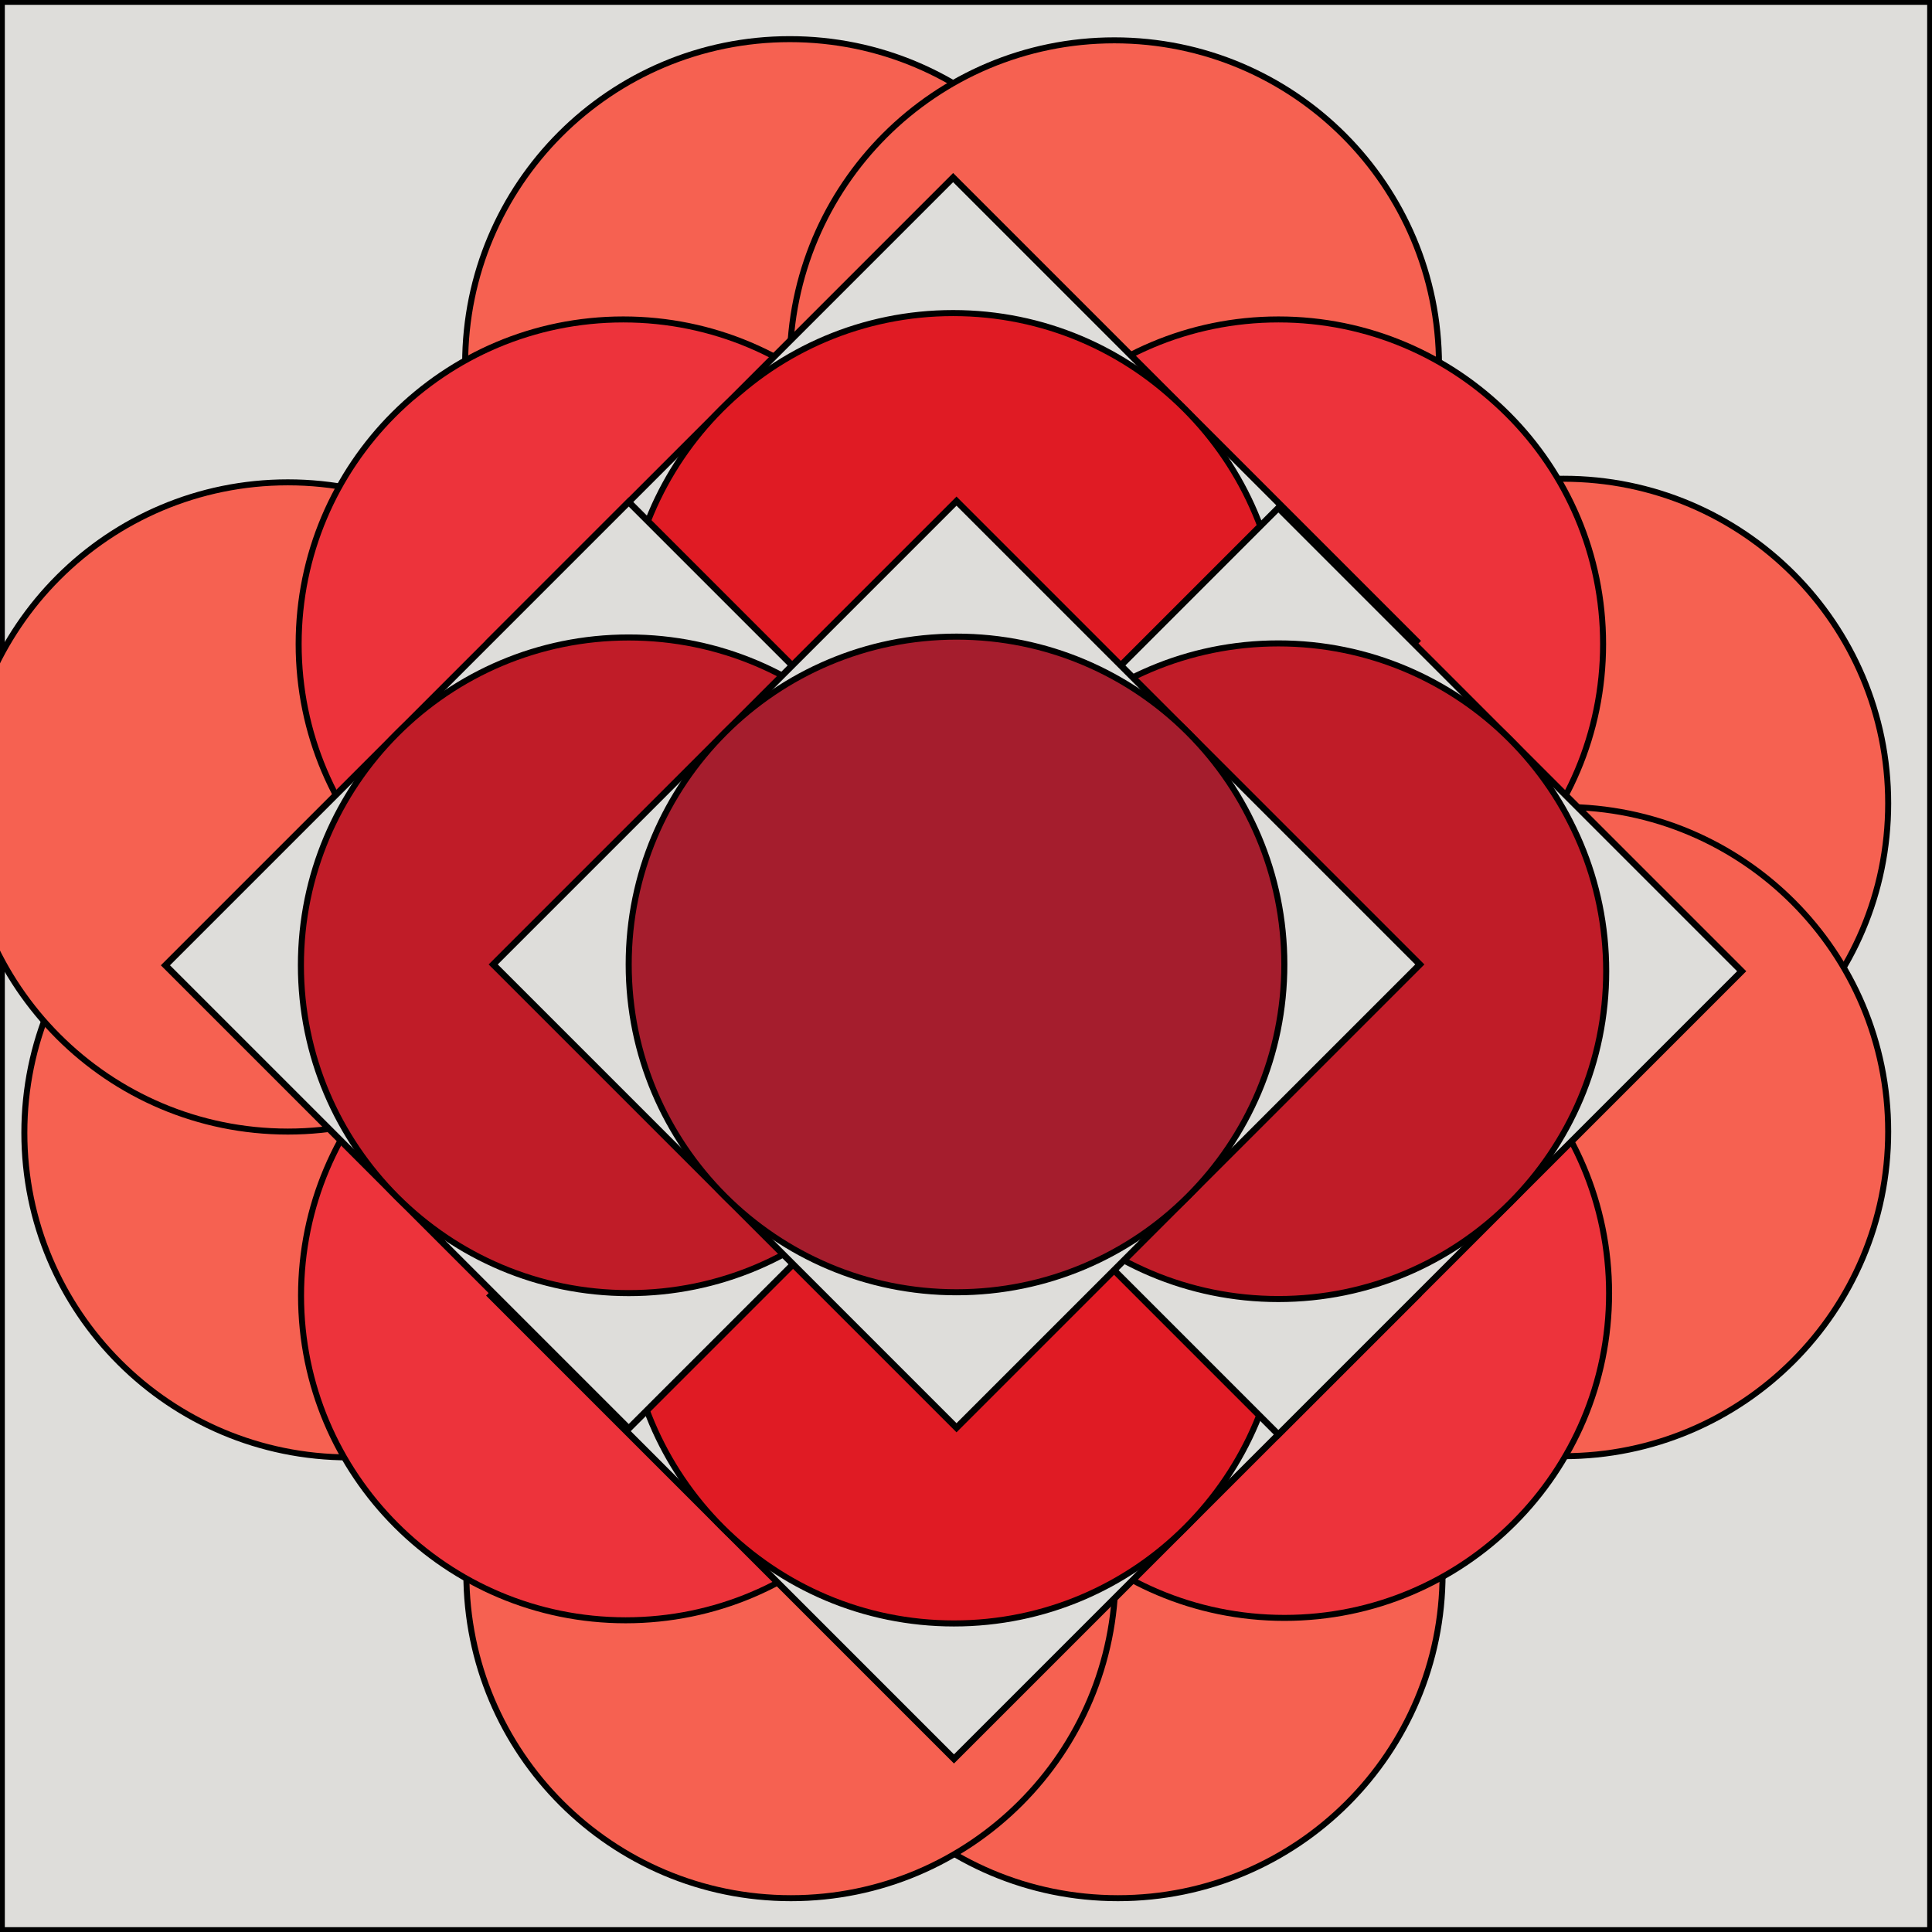
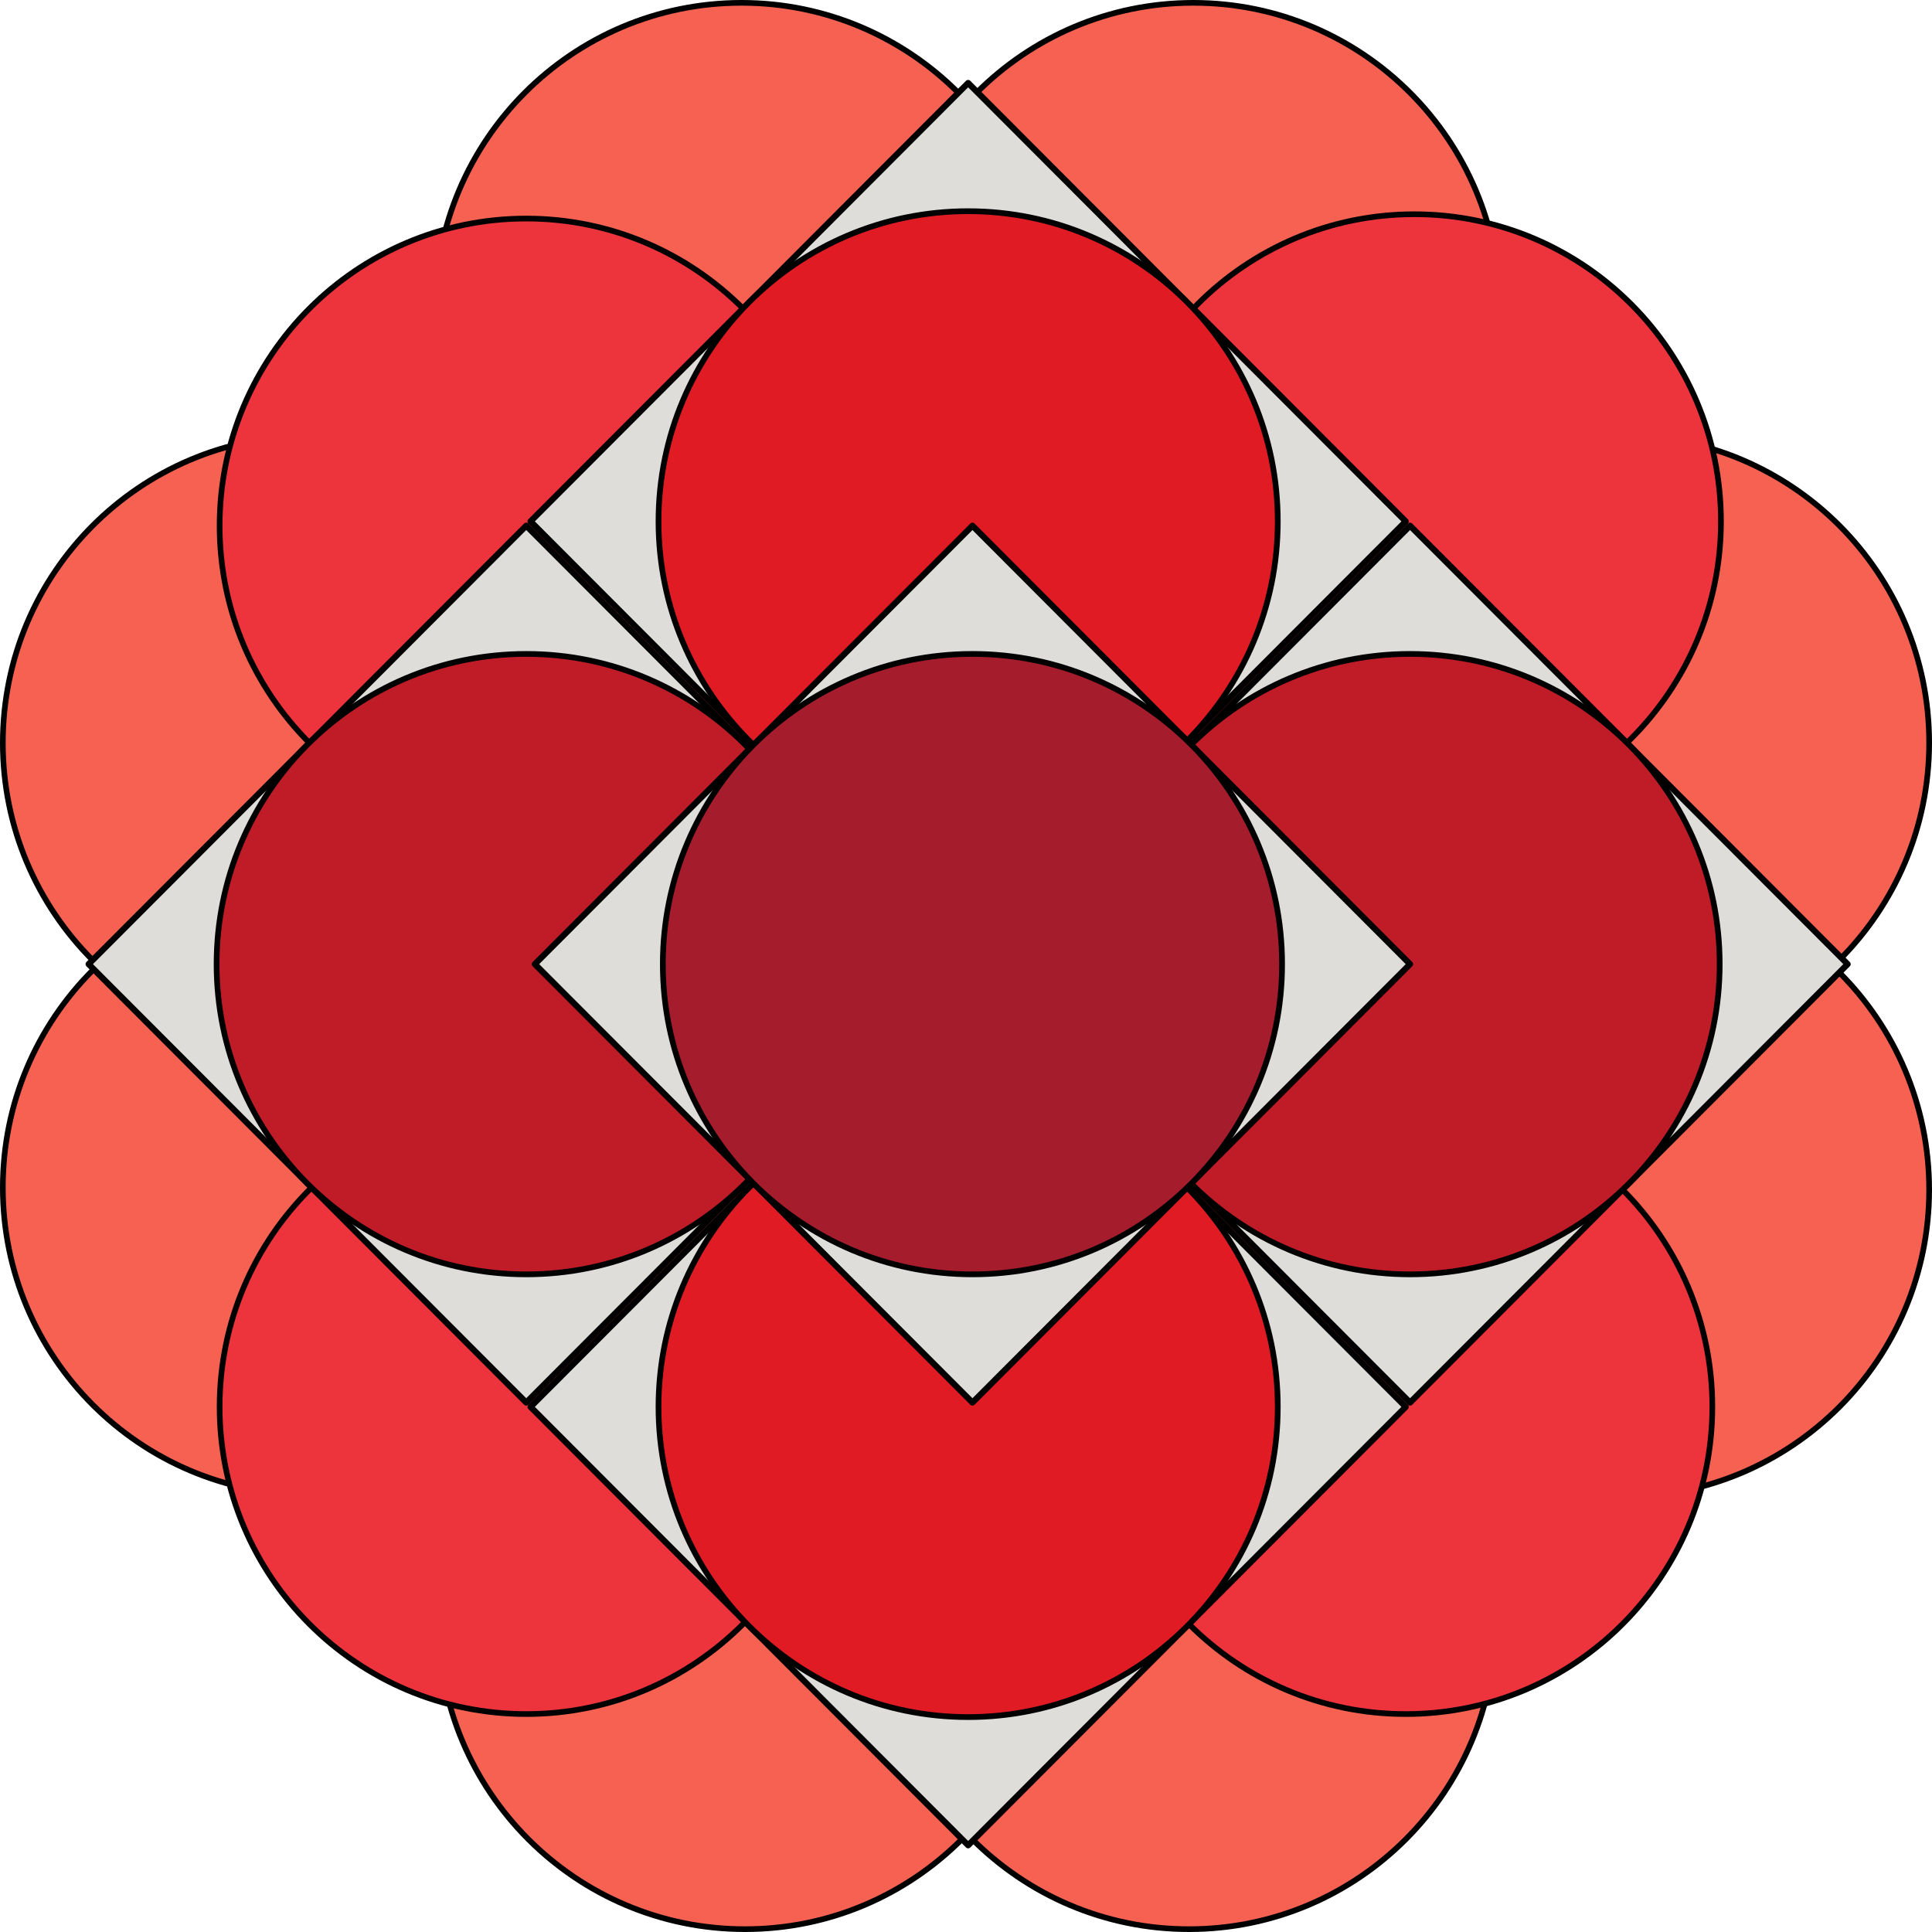
<svg xmlns="http://www.w3.org/2000/svg" width="1e3mm" height="1e3mm" version="1.1" viewBox="0 0 1e3 1e3" id="svg56">
  <defs id="defs60" />
-   <rect width="1000" height="1000" fill="#deddda" stroke-width="5" id="rect2" x="0" y="0" style="stroke:#000000" />
-   <g fill="#f66151" stroke-width="5" id="g18" transform="matrix(0.62,0,0,0.62,1389,223)" style="stroke:#000000">
-     <circle cx="-1949" cy="586" r="271" id="circle4" />
-     <circle cx="-2000" cy="314" r="271" id="circle6" />
-     <circle cx="-1581" cy="-56" r="271" id="circle8" />
-     <circle cx="-1310" cy="-55" r="271" id="circle10" />
-     <circle cx="-935" cy="311" r="271" id="circle12" />
-     <circle cx="-935" cy="585" r="271" id="circle14" />
-     <circle cx="-1307" cy="954" r="271" id="circle16" />
-   </g>
-   <g stroke-width="5" id="g28" transform="matrix(0.62,0,0,0.62,1389,223)" style="stroke:#000000">
-     <circle cx="-1168" cy="720" r="271" fill="#ed333b" id="circle20" />
-     <circle cx="-1580" cy="954" r="271" fill="#f66151" id="circle22" />
-     <circle cx="-1173" cy="178" r="271" fill="#ed333b" id="circle24" />
-     <circle cx="-1720" cy="178" r="271" fill="#ed333b" id="circle26" />
-   </g>
-   <rect transform="rotate(45)" x="413.836" y="-283.847" width="339.14" height="339.14" fill="#deddda" stroke-width="3.348" id="rect30" style="stroke:#000000" />
-   <circle cx="493.336" cy="331.725" r="169.679" fill="#e01b24" stroke-width="3.131" id="circle32" style="stroke:#000000" />
-   <circle cx="323.84" cy="670.64" r="168.02" fill="#ed333b" stroke-width="3.1" id="circle34" style="stroke:#000000" />
-   <rect transform="rotate(45)" x="653.776" y="-44.527" width="339.14" height="339.14" fill="#deddda" stroke-width="3.348" id="rect36" style="stroke:#000000" />
-   <circle cx="493.775" cy="670.613" fill="#e01b24" stroke-width="3.131" id="circle38" style="stroke:#000000" r="169.679" />
-   <rect transform="rotate(45)" x="653.776" y="-281.987" width="339.14" height="339.14" fill="#deddda" stroke-width="3.348" id="rect40" style="stroke:#000000" />
-   <circle cx="661.684" cy="502.703" r="169.679" fill="#c01c28" stroke-width="3.131" id="circle42" style="stroke:#000000" />
-   <rect transform="rotate(45)" x="413.836" y="-46.387" width="339.14" height="339.14" fill="#deddda" stroke-width="3.348" id="rect44" style="stroke:#000000" />
-   <circle cx="325.427" cy="499.634" r="169.679" fill="#c01c28" stroke-width="3.131" id="circle46" style="stroke:#000000" />
-   <rect transform="rotate(45)" x="533.496" y="-166.667" width="339.14" height="339.14" fill="#deddda" stroke-width="3.348" id="rect48" style="stroke:#000000" />
-   <circle cx="495.09" cy="499.196" r="169.679" fill="#a51d2d" stroke-width="3.131" id="circle50" style="stroke:#000000" />
+   <rect width="1000" height="1000" fill="#deddda" stroke-width="5" id="rect2" x="0" y="0" style="opacity:1;fill:#ffffff;stroke:none" />
+   <ellipse cx="385.65" cy="839.544" id="circle4" style="fill:#f66151;stroke:#000000;stroke-width:2.931;stroke-linejoin:round;stroke-linecap:round" rx="158.694" ry="158.991" />
+   <ellipse cx="839.841" cy="384.451" id="circle6" style="fill:#f66151;stroke:#000000;stroke-width:2.931;stroke-linejoin:round;stroke-linecap:round" rx="158.694" ry="158.991" />
+   <ellipse cx="160.159" cy="384.538" id="circle8" style="fill:#f66151;stroke:#000000;stroke-width:2.931;stroke-linejoin:round;stroke-linecap:round" rx="158.694" ry="158.991" />
+   <ellipse cx="383.823" cy="160.456" id="circle10" style="fill:#f66151;stroke:#000000;stroke-width:2.931;stroke-linejoin:round;stroke-linecap:round" rx="158.694" ry="158.991" />
+   <ellipse cx="839.841" cy="615.796" id="circle12" style="fill:#f66151;stroke:#000000;stroke-width:2.931;stroke-linejoin:round;stroke-linecap:round" rx="158.694" ry="158.991" />
+   <ellipse cx="615.456" cy="839.544" id="circle14" style="fill:#f66151;stroke:#000000;stroke-width:2.931;stroke-linejoin:round;stroke-linecap:round" rx="158.694" ry="158.991" />
+   <ellipse cx="617.67" cy="160.456" id="circle16" style="fill:#f66151;stroke:#000000;stroke-width:2.931;stroke-linejoin:round;stroke-linecap:round" rx="158.694" ry="158.991" />
+   <ellipse cx="727.604" cy="728.196" fill="#ed333b" id="circle20" style="stroke:#000000;stroke-width:2.931;stroke-linejoin:round;stroke-linecap:round" rx="158.694" ry="158.991" />
+   <ellipse cx="160.159" cy="614.658" fill="#f66151" id="circle22" style="stroke:#000000;stroke-width:2.931;stroke-linejoin:round;stroke-linecap:round" rx="158.694" ry="158.991" />
+   <ellipse cx="732.076" cy="269.874" fill="#ed333b" id="circle24" style="stroke:#000000;stroke-width:2.931;stroke-linejoin:round;stroke-linecap:round" rx="158.694" ry="158.991" />
+   <ellipse cx="272.373" cy="272.115" fill="#ed333b" id="circle26" style="stroke:#000000;stroke-width:2.931;stroke-linejoin:round;stroke-linecap:round" rx="158.694" ry="158.991" />
+   <ellipse cx="272.373" cy="728.196" fill="#ed333b" stroke-width="2.931" id="circle34" style="stroke:#000000;stroke-linejoin:round;stroke-linecap:round" rx="158.694" ry="158.991" />
+   <rect transform="matrix(0.7064463,0.7077666,-0.7064463,0.7077666,0,0)" x="385.011" y="-324.322" width="320.615" height="320.615" fill="#deddda" stroke-width="3.165" id="rect30" style="stroke:#000000;stroke-linejoin:round;stroke-linecap:round" />
+   <ellipse cx="501.106" cy="269.874" fill="#e01b24" stroke-width="2.96" id="circle32" style="stroke:#000000;stroke-linejoin:round;stroke-linecap:round" rx="160.261" ry="160.56" />
+   <rect transform="matrix(0.7064463,0.7077666,-0.7064463,0.7077666,0,0)" x="708.792" y="-0.542" width="320.615" height="320.615" fill="#deddda" stroke-width="3.165" id="rect36" style="stroke:#000000;stroke-linejoin:round;stroke-linecap:round" />
+   <ellipse cx="501.106" cy="728.196" fill="#e01b24" stroke-width="2.96" id="circle38" style="stroke:#000000;stroke-linejoin:round;stroke-linecap:round" rx="160.261" ry="160.56" />
+   <rect transform="matrix(0.7064463,0.7077666,-0.7064463,0.7077666,0,0)" x="708.792" y="-324.322" width="320.615" height="320.615" fill="#deddda" stroke-width="3.165" id="rect40" style="stroke:#000000;stroke-linejoin:round;stroke-linecap:round" />
+   <ellipse cx="729.84" cy="499.035" fill="#c01c28" stroke-width="2.96" id="circle42" style="stroke:#000000;stroke-linejoin:round;stroke-linecap:round" rx="160.261" ry="160.56" />
+   <rect transform="matrix(0.7064463,0.7077666,-0.7064463,0.7077666,0,0)" x="385.011" y="-0.542" width="320.615" height="320.615" fill="#deddda" stroke-width="3.165" id="rect44" style="stroke:#000000;stroke-linejoin:round;stroke-linecap:round" />
+   <ellipse cx="272.373" cy="499.035" fill="#c01c28" stroke-width="2.96" id="circle46" style="stroke:#000000;stroke-linejoin:round;stroke-linecap:round" rx="160.261" ry="160.56" />
+   <rect transform="matrix(0.7064463,0.7077666,-0.7064463,0.7077666,0,0)" x="548.484" y="-164.015" width="320.615" height="320.615" fill="#deddda" stroke-width="3.165" id="rect48" style="stroke:#000000;stroke-linejoin:round;stroke-linecap:round" />
+   <ellipse cx="503.342" cy="499.035" fill="#a51d2d" stroke-width="2.96" id="circle50" style="stroke:#000000;stroke-linejoin:round;stroke-linecap:round" rx="160.261" ry="160.56" />
</svg>
